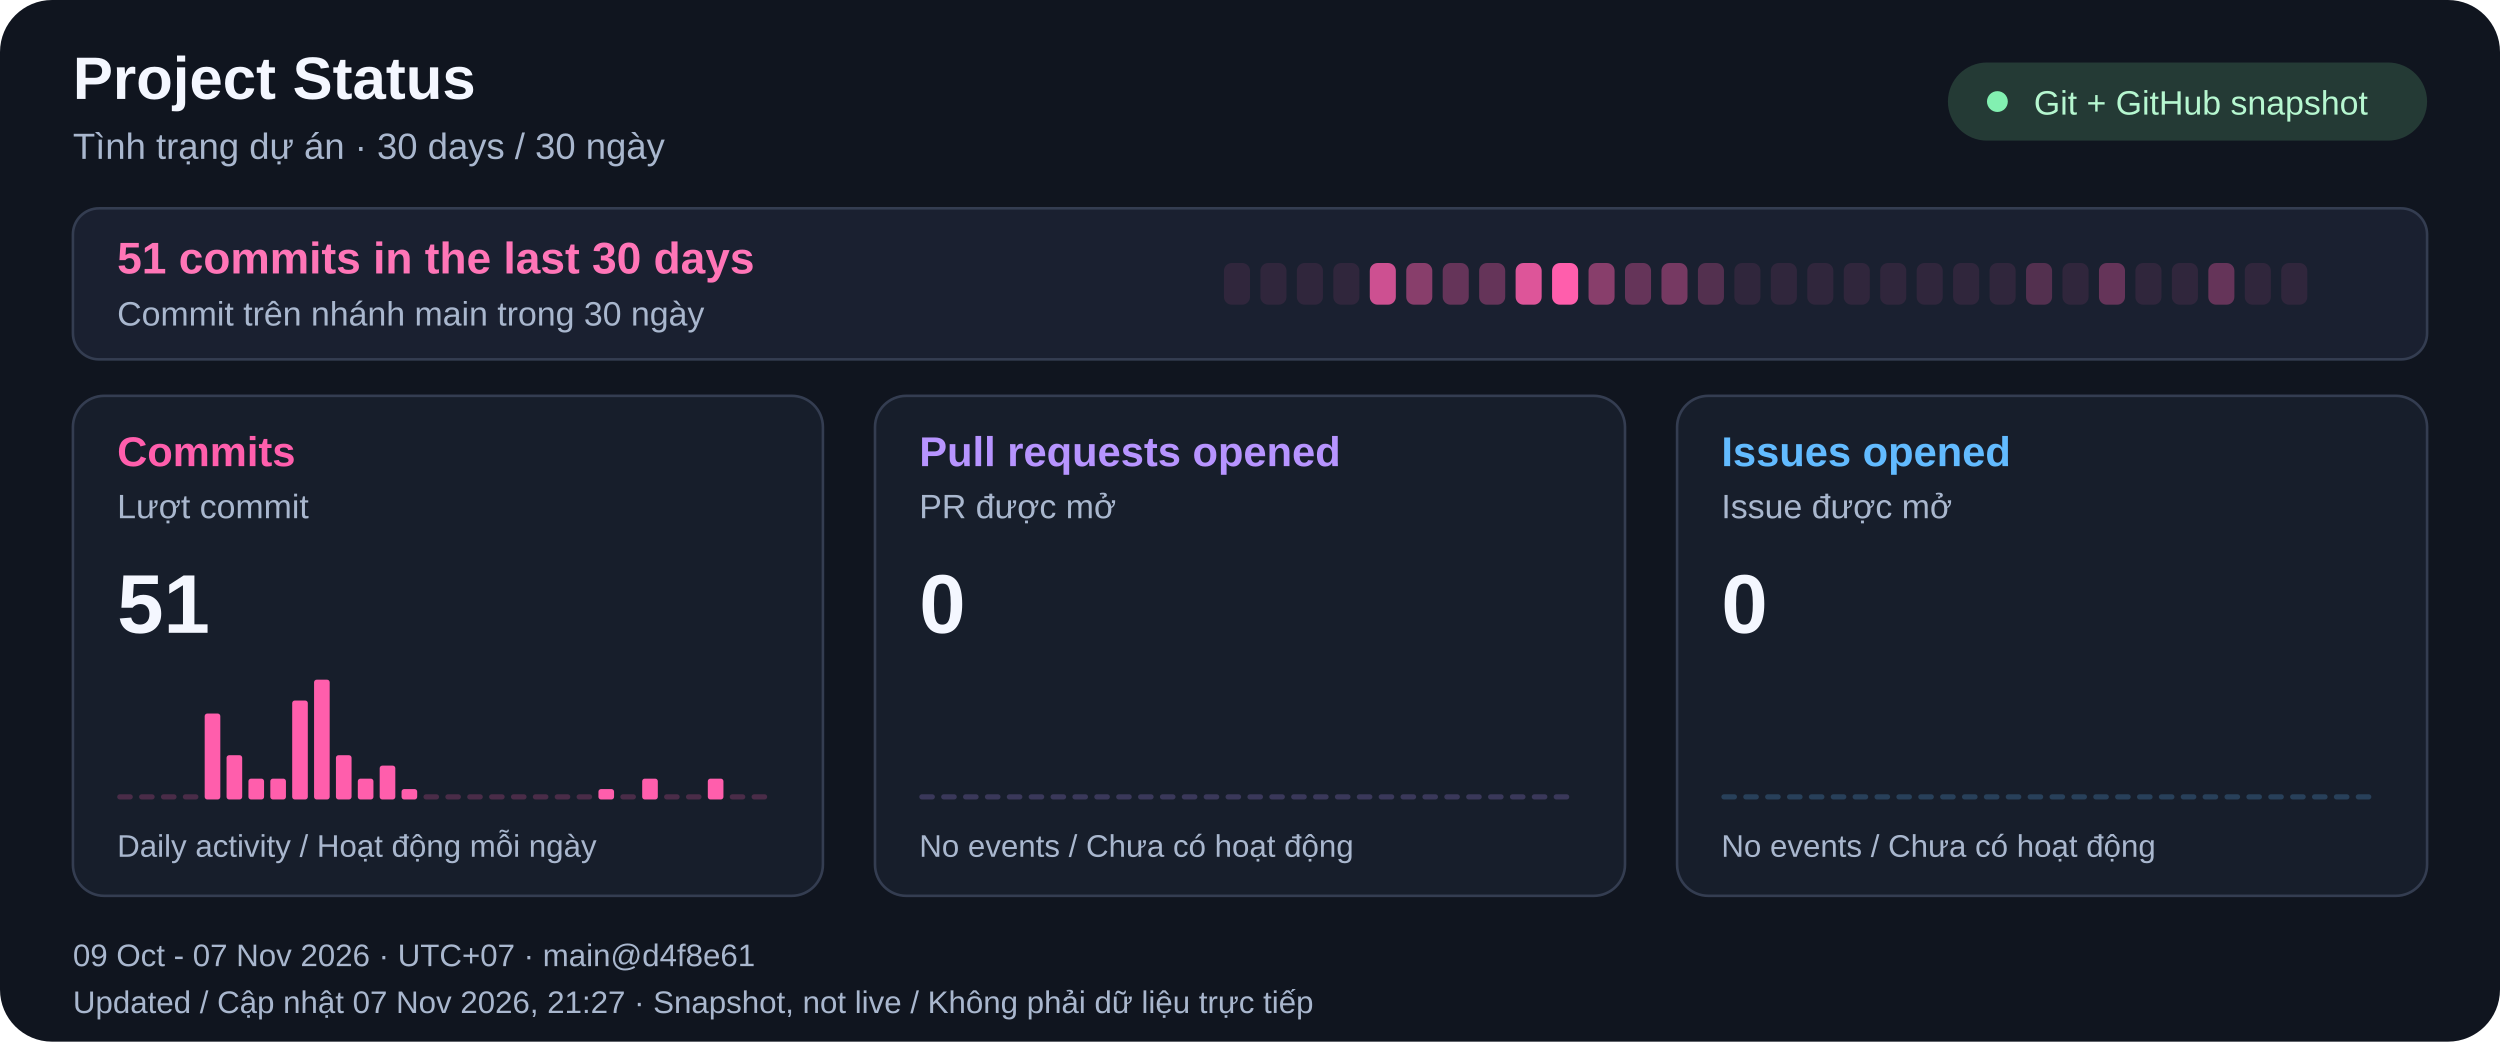
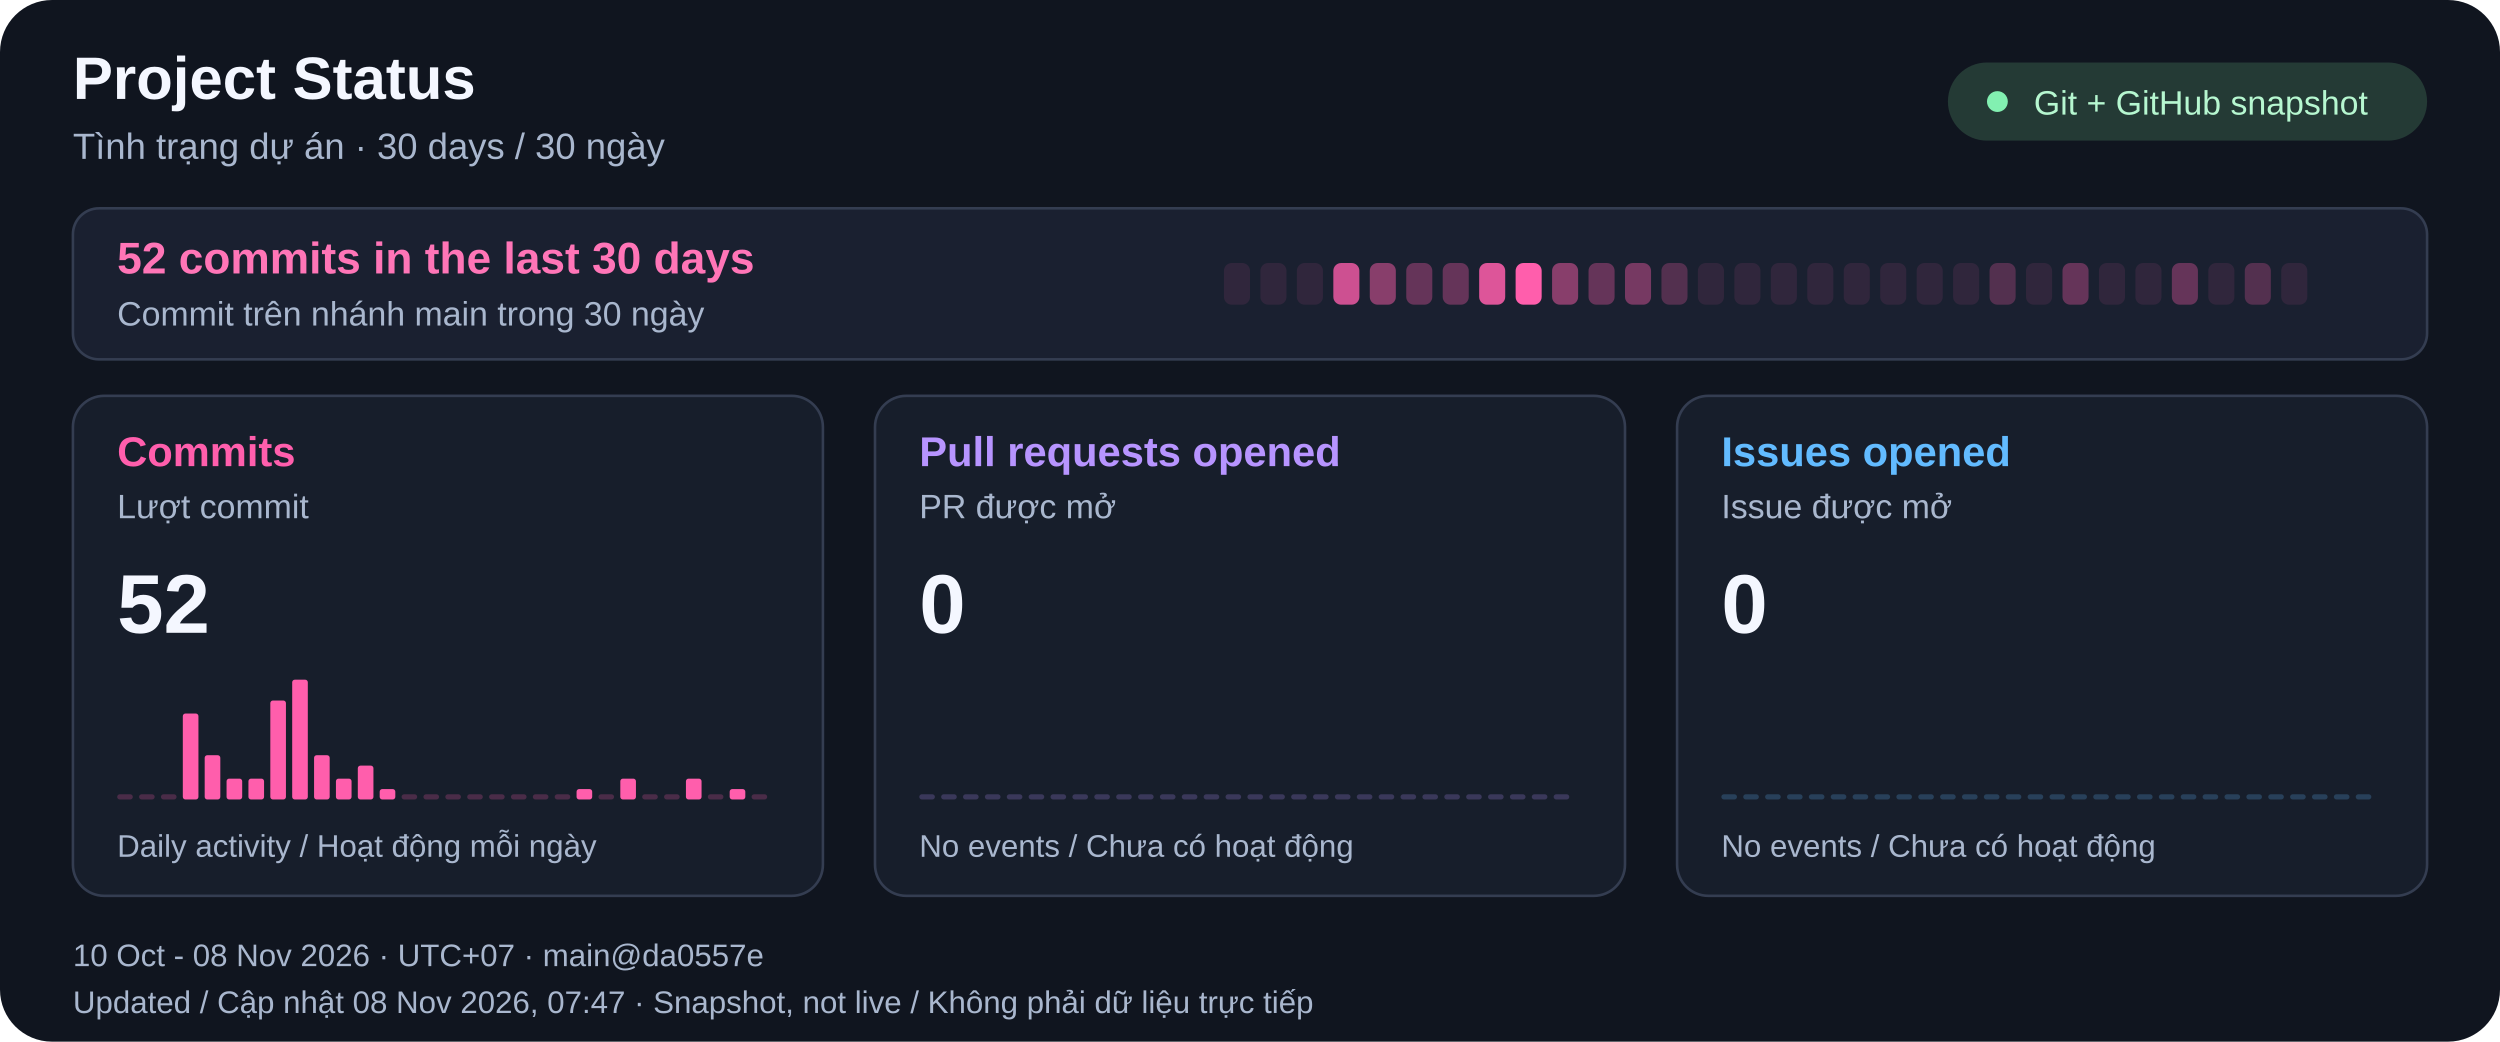
<svg xmlns="http://www.w3.org/2000/svg" width="960" height="400" viewBox="0 0 960 400" role="img" aria-labelledby="title desc">
  <rect width="960" height="400" rx="20" fill="#10151f" />
  <g font-family="Segoe UI,Arial,sans-serif">
    <text x="28" y="38" fill="#f4f7ff" font-size="23" font-weight="700">Project Status</text>
    <text x="28" y="61" fill="#a9b7ce" font-size="14">Tình trạng dự án · 30 days / 30 ngày</text>
    <rect x="748" y="24" width="184" height="30" rx="15" fill="#243a35" />
    <circle cx="767" cy="39" r="4" fill="#82f0b1" />
    <text x="781" y="44" fill="#b6f7d0" font-size="13">Git + GitHub snapshot</text>
    <rect x="28" y="80" width="904" height="58" rx="10" fill="#1a2030" stroke="#343d51" />
-     <text x="45" y="105" fill="#ff75b7" font-size="17" font-weight="700">51 commits in the last 30 days</text>
+     <text x="45" y="105" fill="#ff75b7" font-size="17" font-weight="700">52 commits in the last 30 days</text>
    <text x="45" y="125" fill="#a9b7ce" font-size="13">Commit trên nhánh main trong 30 ngày</text>
    <rect x="470" y="101" width="10" height="16" rx="3" fill="#ff5eac" opacity="0.10" />
    <rect x="484" y="101" width="10" height="16" rx="3" fill="#ff5eac" opacity="0.10" />
    <rect x="498" y="101" width="10" height="16" rx="3" fill="#ff5eac" opacity="0.10" />
-     <rect x="512" y="101" width="10" height="16" rx="3" fill="#ff5eac" opacity="0.10" />
-     <rect x="526" y="101" width="10" height="16" rx="3" fill="#ff5eac" opacity="0.78" />
-     <rect x="540" y="101" width="10" height="16" rx="3" fill="#ff5eac" opacity="0.48" />
+     <rect x="512" y="101" width="10" height="16" rx="3" fill="#ff5eac" opacity="0.78" />
+     <rect x="526" y="101" width="10" height="16" rx="3" fill="#ff5eac" opacity="0.48" />
+     <rect x="540" y="101" width="10" height="16" rx="3" fill="#ff5eac" opacity="0.33" />
    <rect x="554" y="101" width="10" height="16" rx="3" fill="#ff5eac" opacity="0.33" />
-     <rect x="568" y="101" width="10" height="16" rx="3" fill="#ff5eac" opacity="0.33" />
-     <rect x="582" y="101" width="10" height="16" rx="3" fill="#ff5eac" opacity="0.85" />
-     <rect x="596" y="101" width="10" height="16" rx="3" fill="#ff5eac" opacity="1.00" />
-     <rect x="610" y="101" width="10" height="16" rx="3" fill="#ff5eac" opacity="0.48" />
-     <rect x="624" y="101" width="10" height="16" rx="3" fill="#ff5eac" opacity="0.33" />
-     <rect x="638" y="101" width="10" height="16" rx="3" fill="#ff5eac" opacity="0.40" />
-     <rect x="652" y="101" width="10" height="16" rx="3" fill="#ff5eac" opacity="0.25" />
+     <rect x="568" y="101" width="10" height="16" rx="3" fill="#ff5eac" opacity="0.85" />
+     <rect x="582" y="101" width="10" height="16" rx="3" fill="#ff5eac" opacity="1.00" />
+     <rect x="596" y="101" width="10" height="16" rx="3" fill="#ff5eac" opacity="0.48" />
+     <rect x="610" y="101" width="10" height="16" rx="3" fill="#ff5eac" opacity="0.33" />
+     <rect x="624" y="101" width="10" height="16" rx="3" fill="#ff5eac" opacity="0.40" />
+     <rect x="638" y="101" width="10" height="16" rx="3" fill="#ff5eac" opacity="0.25" />
+     <rect x="652" y="101" width="10" height="16" rx="3" fill="#ff5eac" opacity="0.10" />
    <rect x="666" y="101" width="10" height="16" rx="3" fill="#ff5eac" opacity="0.10" />
    <rect x="680" y="101" width="10" height="16" rx="3" fill="#ff5eac" opacity="0.10" />
    <rect x="694" y="101" width="10" height="16" rx="3" fill="#ff5eac" opacity="0.10" />
    <rect x="708" y="101" width="10" height="16" rx="3" fill="#ff5eac" opacity="0.10" />
    <rect x="722" y="101" width="10" height="16" rx="3" fill="#ff5eac" opacity="0.10" />
    <rect x="736" y="101" width="10" height="16" rx="3" fill="#ff5eac" opacity="0.10" />
    <rect x="750" y="101" width="10" height="16" rx="3" fill="#ff5eac" opacity="0.10" />
-     <rect x="764" y="101" width="10" height="16" rx="3" fill="#ff5eac" opacity="0.10" />
-     <rect x="778" y="101" width="10" height="16" rx="3" fill="#ff5eac" opacity="0.25" />
-     <rect x="792" y="101" width="10" height="16" rx="3" fill="#ff5eac" opacity="0.10" />
-     <rect x="806" y="101" width="10" height="16" rx="3" fill="#ff5eac" opacity="0.33" />
+     <rect x="764" y="101" width="10" height="16" rx="3" fill="#ff5eac" opacity="0.25" />
+     <rect x="778" y="101" width="10" height="16" rx="3" fill="#ff5eac" opacity="0.10" />
+     <rect x="792" y="101" width="10" height="16" rx="3" fill="#ff5eac" opacity="0.33" />
+     <rect x="806" y="101" width="10" height="16" rx="3" fill="#ff5eac" opacity="0.10" />
    <rect x="820" y="101" width="10" height="16" rx="3" fill="#ff5eac" opacity="0.10" />
-     <rect x="834" y="101" width="10" height="16" rx="3" fill="#ff5eac" opacity="0.10" />
-     <rect x="848" y="101" width="10" height="16" rx="3" fill="#ff5eac" opacity="0.33" />
-     <rect x="862" y="101" width="10" height="16" rx="3" fill="#ff5eac" opacity="0.10" />
+     <rect x="834" y="101" width="10" height="16" rx="3" fill="#ff5eac" opacity="0.33" />
+     <rect x="848" y="101" width="10" height="16" rx="3" fill="#ff5eac" opacity="0.10" />
+     <rect x="862" y="101" width="10" height="16" rx="3" fill="#ff5eac" opacity="0.25" />
    <rect x="876" y="101" width="10" height="16" rx="3" fill="#ff5eac" opacity="0.10" />
    <rect x="28" y="152" width="288" height="192" rx="12" fill="#171e2b" stroke="#343d51" />
    <text x="45" y="179" fill="#ff5eac" font-size="16" font-weight="600">Commits</text>
    <text x="45" y="199" fill="#a9b7ce" font-size="13">Lượt commit</text>
-     <text x="45" y="243" fill="#f4f7ff" font-size="32" font-weight="700">51</text>
+     <text x="45" y="243" fill="#f4f7ff" font-size="32" font-weight="700">52</text>
    <rect x="45.0" y="305" width="6" height="2" rx="1" fill="#ff5eac" opacity="0.22" />
    <rect x="53.4" y="305" width="6" height="2" rx="1" fill="#ff5eac" opacity="0.22" />
    <rect x="61.8" y="305" width="6" height="2" rx="1" fill="#ff5eac" opacity="0.22" />
-     <rect x="70.2" y="305" width="6" height="2" rx="1" fill="#ff5eac" opacity="0.22" />
-     <rect x="78.6" y="274" width="6" height="33" rx="1" fill="#ff5eac" opacity="1" />
-     <rect x="87.0" y="290" width="6" height="17" rx="1" fill="#ff5eac" opacity="1" />
+     <rect x="70.2" y="274" width="6" height="33" rx="1" fill="#ff5eac" opacity="1" />
+     <rect x="78.6" y="290" width="6" height="17" rx="1" fill="#ff5eac" opacity="1" />
+     <rect x="87.0" y="299" width="6" height="8" rx="1" fill="#ff5eac" opacity="1" />
    <rect x="95.4" y="299" width="6" height="8" rx="1" fill="#ff5eac" opacity="1" />
-     <rect x="103.8" y="299" width="6" height="8" rx="1" fill="#ff5eac" opacity="1" />
-     <rect x="112.2" y="269" width="6" height="38" rx="1" fill="#ff5eac" opacity="1" />
-     <rect x="120.6" y="261" width="6" height="46" rx="1" fill="#ff5eac" opacity="1" />
-     <rect x="129.0" y="290" width="6" height="17" rx="1" fill="#ff5eac" opacity="1" />
-     <rect x="137.4" y="299" width="6" height="8" rx="1" fill="#ff5eac" opacity="1" />
-     <rect x="145.8" y="294" width="6" height="13" rx="1" fill="#ff5eac" opacity="1" />
-     <rect x="154.2" y="303" width="6" height="4" rx="1" fill="#ff5eac" opacity="1" />
+     <rect x="103.8" y="269" width="6" height="38" rx="1" fill="#ff5eac" opacity="1" />
+     <rect x="112.2" y="261" width="6" height="46" rx="1" fill="#ff5eac" opacity="1" />
+     <rect x="120.6" y="290" width="6" height="17" rx="1" fill="#ff5eac" opacity="1" />
+     <rect x="129.0" y="299" width="6" height="8" rx="1" fill="#ff5eac" opacity="1" />
+     <rect x="137.4" y="294" width="6" height="13" rx="1" fill="#ff5eac" opacity="1" />
+     <rect x="145.8" y="303" width="6" height="4" rx="1" fill="#ff5eac" opacity="1" />
+     <rect x="154.2" y="305" width="6" height="2" rx="1" fill="#ff5eac" opacity="0.22" />
    <rect x="162.6" y="305" width="6" height="2" rx="1" fill="#ff5eac" opacity="0.22" />
    <rect x="171.0" y="305" width="6" height="2" rx="1" fill="#ff5eac" opacity="0.22" />
    <rect x="179.4" y="305" width="6" height="2" rx="1" fill="#ff5eac" opacity="0.22" />
    <rect x="187.8" y="305" width="6" height="2" rx="1" fill="#ff5eac" opacity="0.22" />
    <rect x="196.2" y="305" width="6" height="2" rx="1" fill="#ff5eac" opacity="0.22" />
    <rect x="204.6" y="305" width="6" height="2" rx="1" fill="#ff5eac" opacity="0.22" />
    <rect x="213.0" y="305" width="6" height="2" rx="1" fill="#ff5eac" opacity="0.22" />
-     <rect x="221.4" y="305" width="6" height="2" rx="1" fill="#ff5eac" opacity="0.22" />
-     <rect x="229.8" y="303" width="6" height="4" rx="1" fill="#ff5eac" opacity="1" />
-     <rect x="238.2" y="305" width="6" height="2" rx="1" fill="#ff5eac" opacity="0.22" />
-     <rect x="246.6" y="299" width="6" height="8" rx="1" fill="#ff5eac" opacity="1" />
+     <rect x="221.4" y="303" width="6" height="4" rx="1" fill="#ff5eac" opacity="1" />
+     <rect x="229.8" y="305" width="6" height="2" rx="1" fill="#ff5eac" opacity="0.22" />
+     <rect x="238.2" y="299" width="6" height="8" rx="1" fill="#ff5eac" opacity="1" />
+     <rect x="246.6" y="305" width="6" height="2" rx="1" fill="#ff5eac" opacity="0.22" />
    <rect x="255.0" y="305" width="6" height="2" rx="1" fill="#ff5eac" opacity="0.22" />
-     <rect x="263.4" y="305" width="6" height="2" rx="1" fill="#ff5eac" opacity="0.22" />
-     <rect x="271.8" y="299" width="6" height="8" rx="1" fill="#ff5eac" opacity="1" />
-     <rect x="280.2" y="305" width="6" height="2" rx="1" fill="#ff5eac" opacity="0.22" />
+     <rect x="263.4" y="299" width="6" height="8" rx="1" fill="#ff5eac" opacity="1" />
+     <rect x="271.8" y="305" width="6" height="2" rx="1" fill="#ff5eac" opacity="0.22" />
+     <rect x="280.2" y="303" width="6" height="4" rx="1" fill="#ff5eac" opacity="1" />
    <rect x="288.6" y="305" width="6" height="2" rx="1" fill="#ff5eac" opacity="0.22" />
    <text x="45" y="329" fill="#a9b7ce" font-size="12">Daily activity / Hoạt động mỗi ngày</text>
    <rect x="336" y="152" width="288" height="192" rx="12" fill="#171e2b" stroke="#343d51" />
    <text x="353" y="179" fill="#b794ff" font-size="16" font-weight="600">Pull requests opened</text>
    <text x="353" y="199" fill="#a9b7ce" font-size="13">PR được mở</text>
    <text x="353" y="243" fill="#f4f7ff" font-size="32" font-weight="700">0</text>
    <rect x="353.0" y="305" width="6" height="2" rx="1" fill="#b794ff" opacity="0.22" />
    <rect x="361.4" y="305" width="6" height="2" rx="1" fill="#b794ff" opacity="0.22" />
    <rect x="369.8" y="305" width="6" height="2" rx="1" fill="#b794ff" opacity="0.22" />
    <rect x="378.2" y="305" width="6" height="2" rx="1" fill="#b794ff" opacity="0.22" />
    <rect x="386.6" y="305" width="6" height="2" rx="1" fill="#b794ff" opacity="0.22" />
    <rect x="395.0" y="305" width="6" height="2" rx="1" fill="#b794ff" opacity="0.22" />
    <rect x="403.4" y="305" width="6" height="2" rx="1" fill="#b794ff" opacity="0.22" />
    <rect x="411.8" y="305" width="6" height="2" rx="1" fill="#b794ff" opacity="0.22" />
    <rect x="420.2" y="305" width="6" height="2" rx="1" fill="#b794ff" opacity="0.22" />
    <rect x="428.6" y="305" width="6" height="2" rx="1" fill="#b794ff" opacity="0.22" />
    <rect x="437.0" y="305" width="6" height="2" rx="1" fill="#b794ff" opacity="0.22" />
    <rect x="445.4" y="305" width="6" height="2" rx="1" fill="#b794ff" opacity="0.22" />
    <rect x="453.8" y="305" width="6" height="2" rx="1" fill="#b794ff" opacity="0.22" />
    <rect x="462.2" y="305" width="6" height="2" rx="1" fill="#b794ff" opacity="0.22" />
    <rect x="470.6" y="305" width="6" height="2" rx="1" fill="#b794ff" opacity="0.22" />
    <rect x="479.0" y="305" width="6" height="2" rx="1" fill="#b794ff" opacity="0.22" />
    <rect x="487.4" y="305" width="6" height="2" rx="1" fill="#b794ff" opacity="0.22" />
    <rect x="495.8" y="305" width="6" height="2" rx="1" fill="#b794ff" opacity="0.22" />
    <rect x="504.2" y="305" width="6" height="2" rx="1" fill="#b794ff" opacity="0.22" />
    <rect x="512.6" y="305" width="6" height="2" rx="1" fill="#b794ff" opacity="0.22" />
    <rect x="521.0" y="305" width="6" height="2" rx="1" fill="#b794ff" opacity="0.22" />
    <rect x="529.4" y="305" width="6" height="2" rx="1" fill="#b794ff" opacity="0.22" />
    <rect x="537.8" y="305" width="6" height="2" rx="1" fill="#b794ff" opacity="0.22" />
    <rect x="546.2" y="305" width="6" height="2" rx="1" fill="#b794ff" opacity="0.22" />
    <rect x="554.6" y="305" width="6" height="2" rx="1" fill="#b794ff" opacity="0.22" />
    <rect x="563.0" y="305" width="6" height="2" rx="1" fill="#b794ff" opacity="0.22" />
    <rect x="571.4" y="305" width="6" height="2" rx="1" fill="#b794ff" opacity="0.22" />
    <rect x="579.8" y="305" width="6" height="2" rx="1" fill="#b794ff" opacity="0.22" />
    <rect x="588.2" y="305" width="6" height="2" rx="1" fill="#b794ff" opacity="0.22" />
    <rect x="596.6" y="305" width="6" height="2" rx="1" fill="#b794ff" opacity="0.22" />
    <text x="353" y="329" fill="#a9b7ce" font-size="12">No events / Chưa có hoạt động</text>
    <rect x="644" y="152" width="288" height="192" rx="12" fill="#171e2b" stroke="#343d51" />
    <text x="661" y="179" fill="#62bbff" font-size="16" font-weight="600">Issues opened</text>
    <text x="661" y="199" fill="#a9b7ce" font-size="13">Issue được mở</text>
    <text x="661" y="243" fill="#f4f7ff" font-size="32" font-weight="700">0</text>
    <rect x="661.0" y="305" width="6" height="2" rx="1" fill="#62bbff" opacity="0.22" />
    <rect x="669.4" y="305" width="6" height="2" rx="1" fill="#62bbff" opacity="0.22" />
    <rect x="677.8" y="305" width="6" height="2" rx="1" fill="#62bbff" opacity="0.22" />
    <rect x="686.2" y="305" width="6" height="2" rx="1" fill="#62bbff" opacity="0.22" />
    <rect x="694.6" y="305" width="6" height="2" rx="1" fill="#62bbff" opacity="0.22" />
    <rect x="703.0" y="305" width="6" height="2" rx="1" fill="#62bbff" opacity="0.22" />
    <rect x="711.4" y="305" width="6" height="2" rx="1" fill="#62bbff" opacity="0.22" />
    <rect x="719.8" y="305" width="6" height="2" rx="1" fill="#62bbff" opacity="0.22" />
    <rect x="728.2" y="305" width="6" height="2" rx="1" fill="#62bbff" opacity="0.22" />
    <rect x="736.6" y="305" width="6" height="2" rx="1" fill="#62bbff" opacity="0.22" />
    <rect x="745.0" y="305" width="6" height="2" rx="1" fill="#62bbff" opacity="0.22" />
    <rect x="753.4" y="305" width="6" height="2" rx="1" fill="#62bbff" opacity="0.22" />
    <rect x="761.8" y="305" width="6" height="2" rx="1" fill="#62bbff" opacity="0.22" />
    <rect x="770.2" y="305" width="6" height="2" rx="1" fill="#62bbff" opacity="0.22" />
    <rect x="778.6" y="305" width="6" height="2" rx="1" fill="#62bbff" opacity="0.22" />
    <rect x="787.0" y="305" width="6" height="2" rx="1" fill="#62bbff" opacity="0.22" />
    <rect x="795.4" y="305" width="6" height="2" rx="1" fill="#62bbff" opacity="0.22" />
    <rect x="803.8" y="305" width="6" height="2" rx="1" fill="#62bbff" opacity="0.22" />
    <rect x="812.2" y="305" width="6" height="2" rx="1" fill="#62bbff" opacity="0.22" />
    <rect x="820.6" y="305" width="6" height="2" rx="1" fill="#62bbff" opacity="0.22" />
    <rect x="829.0" y="305" width="6" height="2" rx="1" fill="#62bbff" opacity="0.22" />
    <rect x="837.4" y="305" width="6" height="2" rx="1" fill="#62bbff" opacity="0.22" />
    <rect x="845.8" y="305" width="6" height="2" rx="1" fill="#62bbff" opacity="0.22" />
    <rect x="854.2" y="305" width="6" height="2" rx="1" fill="#62bbff" opacity="0.22" />
    <rect x="862.6" y="305" width="6" height="2" rx="1" fill="#62bbff" opacity="0.22" />
    <rect x="871.0" y="305" width="6" height="2" rx="1" fill="#62bbff" opacity="0.22" />
    <rect x="879.4" y="305" width="6" height="2" rx="1" fill="#62bbff" opacity="0.22" />
    <rect x="887.8" y="305" width="6" height="2" rx="1" fill="#62bbff" opacity="0.22" />
    <rect x="896.2" y="305" width="6" height="2" rx="1" fill="#62bbff" opacity="0.22" />
    <rect x="904.6" y="305" width="6" height="2" rx="1" fill="#62bbff" opacity="0.22" />
    <text x="661" y="329" fill="#a9b7ce" font-size="12">No events / Chưa có hoạt động</text>
-     <text x="28" y="371" fill="#a9b7ce" font-size="12">09 Oct - 07 Nov 2026 · UTC+07 · main@d4f8e61</text>
-     <text x="28" y="389" fill="#a9b7ce" font-size="12">Updated / Cập nhật 07 Nov 2026, 21:27 · Snapshot, not live / Không phải dữ liệu trực tiếp</text>
+     <text x="28" y="371" fill="#a9b7ce" font-size="12">10 Oct - 08 Nov 2026 · UTC+07 · main@da0557e</text>
+     <text x="28" y="389" fill="#a9b7ce" font-size="12">Updated / Cập nhật 08 Nov 2026, 07:47 · Snapshot, not live / Không phải dữ liệu trực tiếp</text>
  </g>
</svg>
